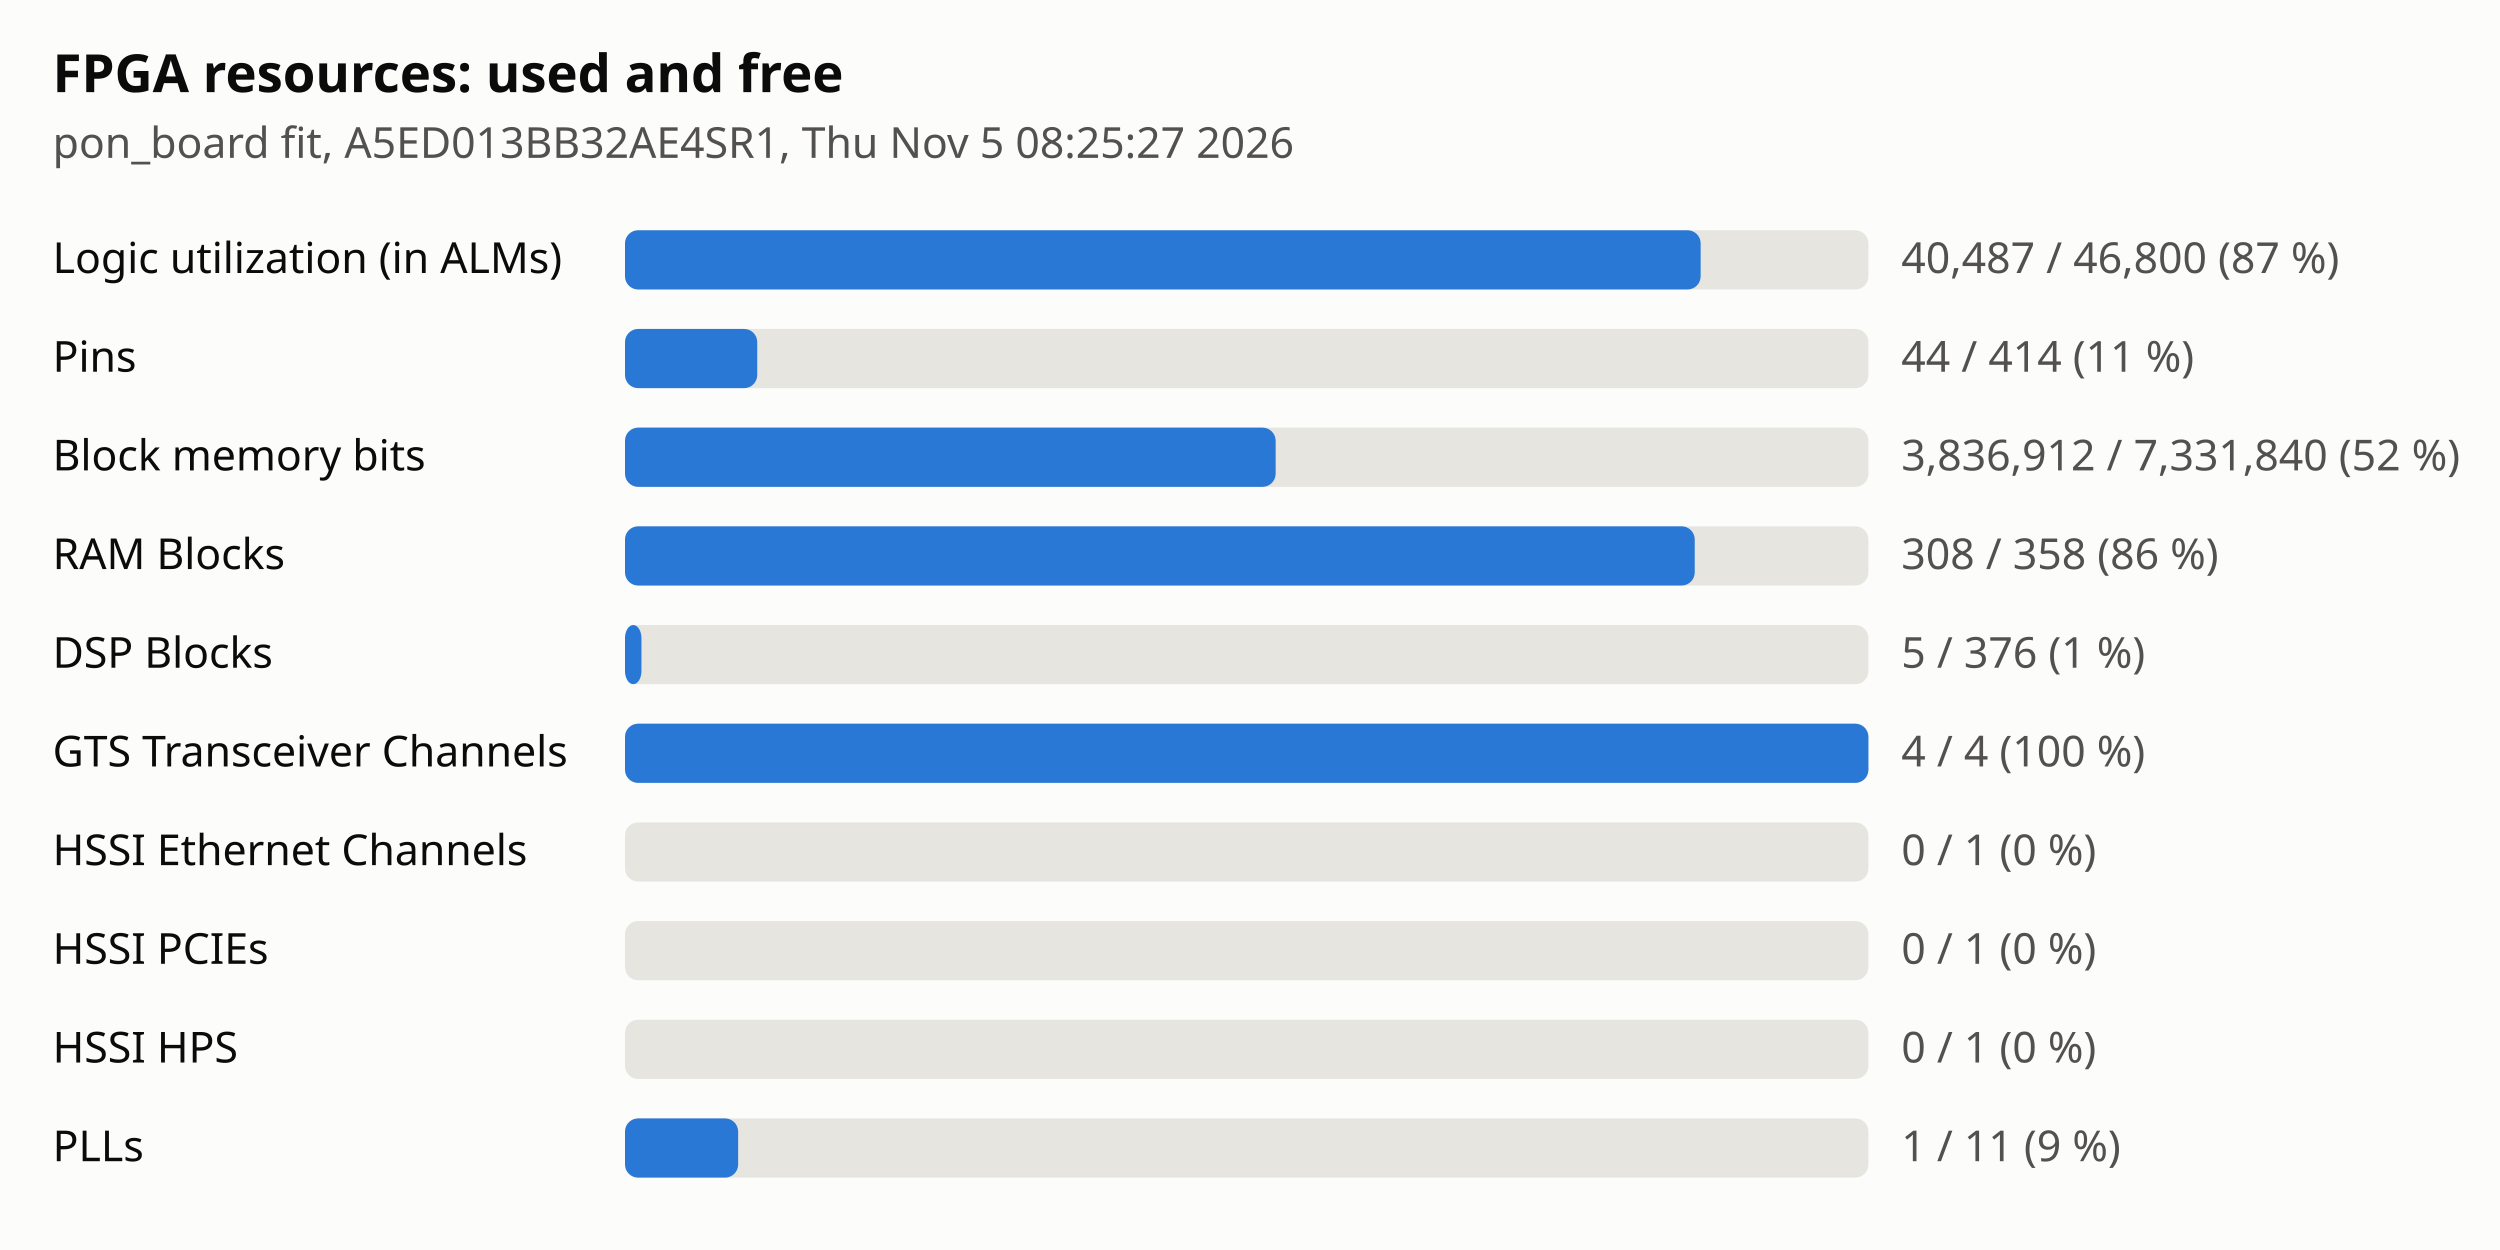
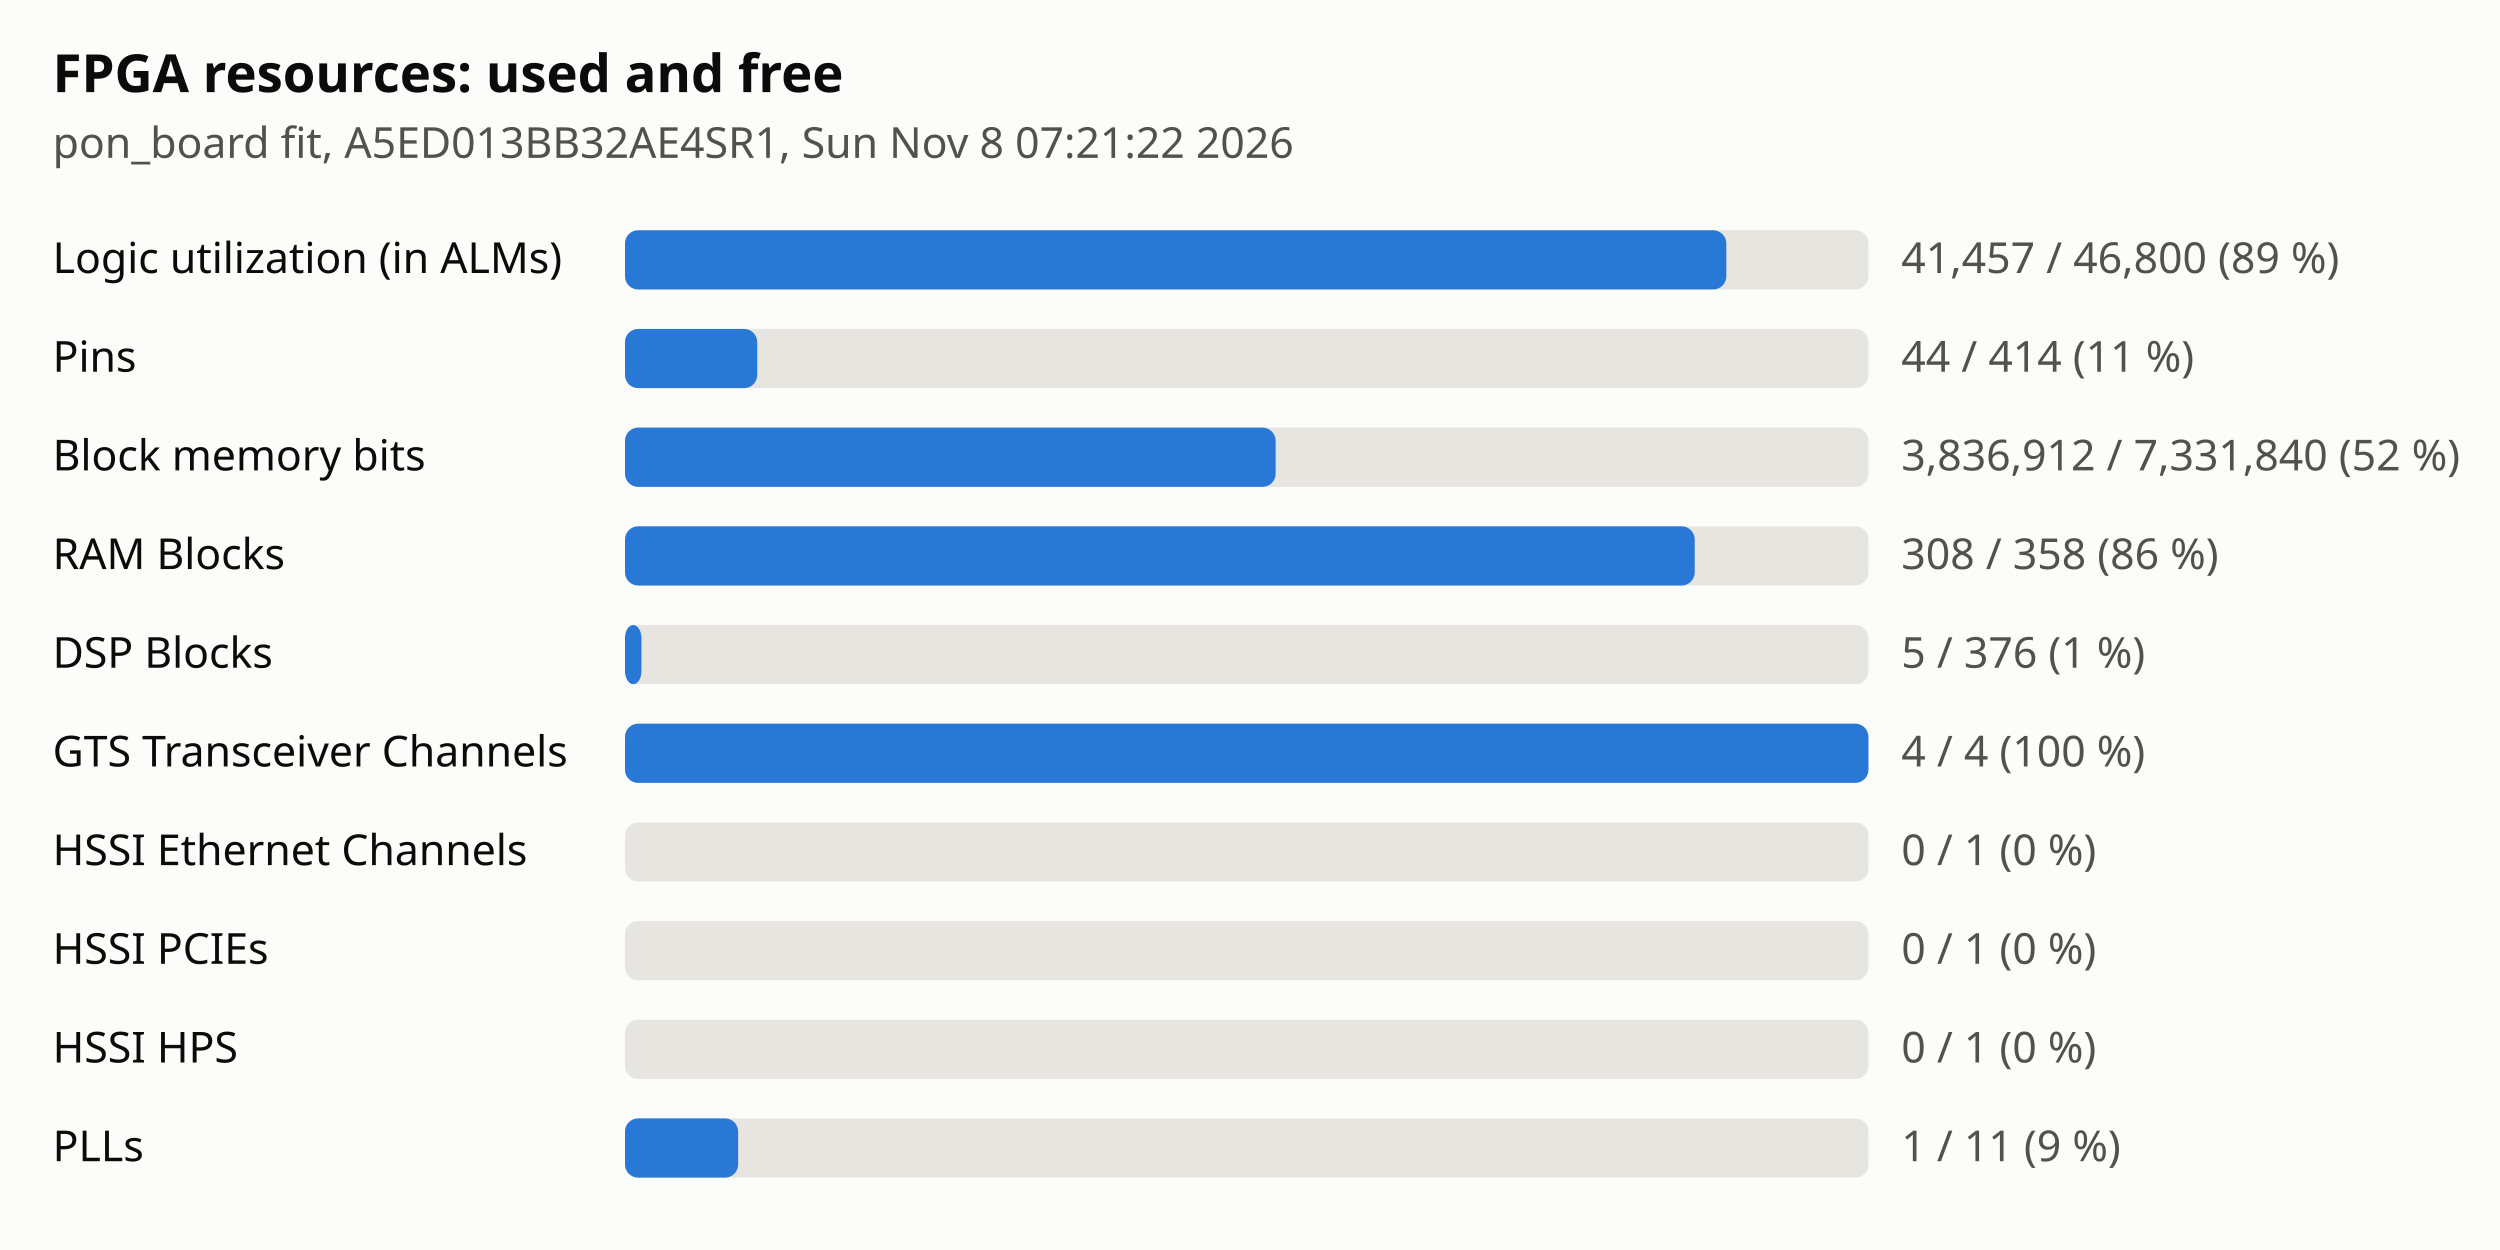
<svg xmlns="http://www.w3.org/2000/svg" width="760" height="380" viewBox="0 0 760 380" role="img">
  <style>text { font: 13px system-ui, sans-serif; } .h { font-size: 16px; font-weight: 600; } .bg { fill: #fcfcfb; } text { fill: #0b0b0b; } .t2 { fill: #52514e; } .track { fill: #e6e5e0; } .s0 { fill: #2a78d6; } .s1 { fill: #eb6834; } .s2 { fill: #1baf7a; } .s3 { fill: #eda100; } .s4 { fill: #e87ba4; } .s5 { fill: #008300; } .s6 { fill: #6250d6; } @media (prefers-color-scheme: dark) { .bg { fill: #1a1a19; } text { fill: #f0efec; } .t2 { fill: #c3c2b7; } .track { fill: #33332f; } .s0 { fill: #3987e5; } .s1 { fill: #d95926; } .s2 { fill: #199e70; } .s3 { fill: #c98500; } .s4 { fill: #d55181; } .s5 { fill: #008300; } .s6 { fill: #9085e9; } }</style>
  <rect width="760" height="380" class="bg" />
  <text x="16" y="28" class="h" text-anchor="start">FPGA resources: used and free</text>
-   <text x="16" y="48" class="t2" text-anchor="start">pon_board fit, A5ED013BB32AE4SR1, Thu Nov  5 08:25:27 2026</text>
+   <text x="16" y="48" class="t2" text-anchor="start">pon_board fit, A5ED013BB32AE4SR1, Sun Nov  8 07:21:22 2026</text>
  <text x="16" y="83" class="" text-anchor="start">Logic utilization (in ALMs)</text>
  <rect x="190.0" y="70" width="378.0" height="18" rx="4" class="track" />
-   <rect x="190.0" y="70" width="327.0" height="18" rx="4" class="s0" />
-   <text x="578" y="83" class="t2" text-anchor="start">40,487 / 46,800  (87 %)</text>
+   <rect x="190.0" y="70" width="334.8" height="18" rx="4" class="s0" />
+   <text x="578" y="83" class="t2" text-anchor="start">41,457 / 46,800  (89 %)</text>
  <text x="16" y="113" class="" text-anchor="start">Pins</text>
  <rect x="190.0" y="100" width="378.0" height="18" rx="4" class="track" />
  <rect x="190.0" y="100" width="40.2" height="18" rx="4" class="s0" />
  <text x="578" y="113" class="t2" text-anchor="start">44 / 414  (11 %)</text>
  <text x="16" y="143" class="" text-anchor="start">Block memory bits</text>
  <rect x="190.0" y="130" width="378.0" height="18" rx="4" class="track" />
  <rect x="190.0" y="130" width="197.8" height="18" rx="4" class="s0" />
  <text x="578" y="143" class="t2" text-anchor="start">3,836,912 / 7,331,840  (52 %)</text>
  <text x="16" y="173" class="" text-anchor="start">RAM Blocks</text>
  <rect x="190.0" y="160" width="378.0" height="18" rx="4" class="track" />
  <rect x="190.0" y="160" width="325.2" height="18" rx="4" class="s0" />
  <text x="578" y="173" class="t2" text-anchor="start">308 / 358  (86 %)</text>
  <text x="16" y="203" class="" text-anchor="start">DSP Blocks</text>
  <rect x="190.0" y="190" width="378.0" height="18" rx="4" class="track" />
  <rect x="190.0" y="190" width="5.0" height="18" rx="4" class="s0" />
  <text x="578" y="203" class="t2" text-anchor="start">5 / 376  (1 %)</text>
  <text x="16" y="233" class="" text-anchor="start">GTS Transceiver Channels</text>
  <rect x="190.0" y="220" width="378.0" height="18" rx="4" class="track" />
  <rect x="190.0" y="220" width="378.0" height="18" rx="4" class="s0" />
  <text x="578" y="233" class="t2" text-anchor="start">4 / 4  (100 %)</text>
  <text x="16" y="263" class="" text-anchor="start">HSSI Ethernet Channels</text>
  <rect x="190.0" y="250" width="378.0" height="18" rx="4" class="track" />
  <rect x="190.0" y="250" width="0.0" height="18" rx="4" class="s0" />
  <text x="578" y="263" class="t2" text-anchor="start">0 / 1  (0 %)</text>
  <text x="16" y="293" class="" text-anchor="start">HSSI PCIEs</text>
  <rect x="190.0" y="280" width="378.0" height="18" rx="4" class="track" />
  <rect x="190.0" y="280" width="0.0" height="18" rx="4" class="s0" />
  <text x="578" y="293" class="t2" text-anchor="start">0 / 1  (0 %)</text>
  <text x="16" y="323" class="" text-anchor="start">HSSI HPS</text>
  <rect x="190.0" y="310" width="378.0" height="18" rx="4" class="track" />
  <rect x="190.0" y="310" width="0.0" height="18" rx="4" class="s0" />
  <text x="578" y="323" class="t2" text-anchor="start">0 / 1  (0 %)</text>
  <text x="16" y="353" class="" text-anchor="start">PLLs</text>
  <rect x="190.0" y="340" width="378.0" height="18" rx="4" class="track" />
  <rect x="190.0" y="340" width="34.4" height="18" rx="4" class="s0" />
  <text x="578" y="353" class="t2" text-anchor="start">1 / 11  (9 %)</text>
</svg>
